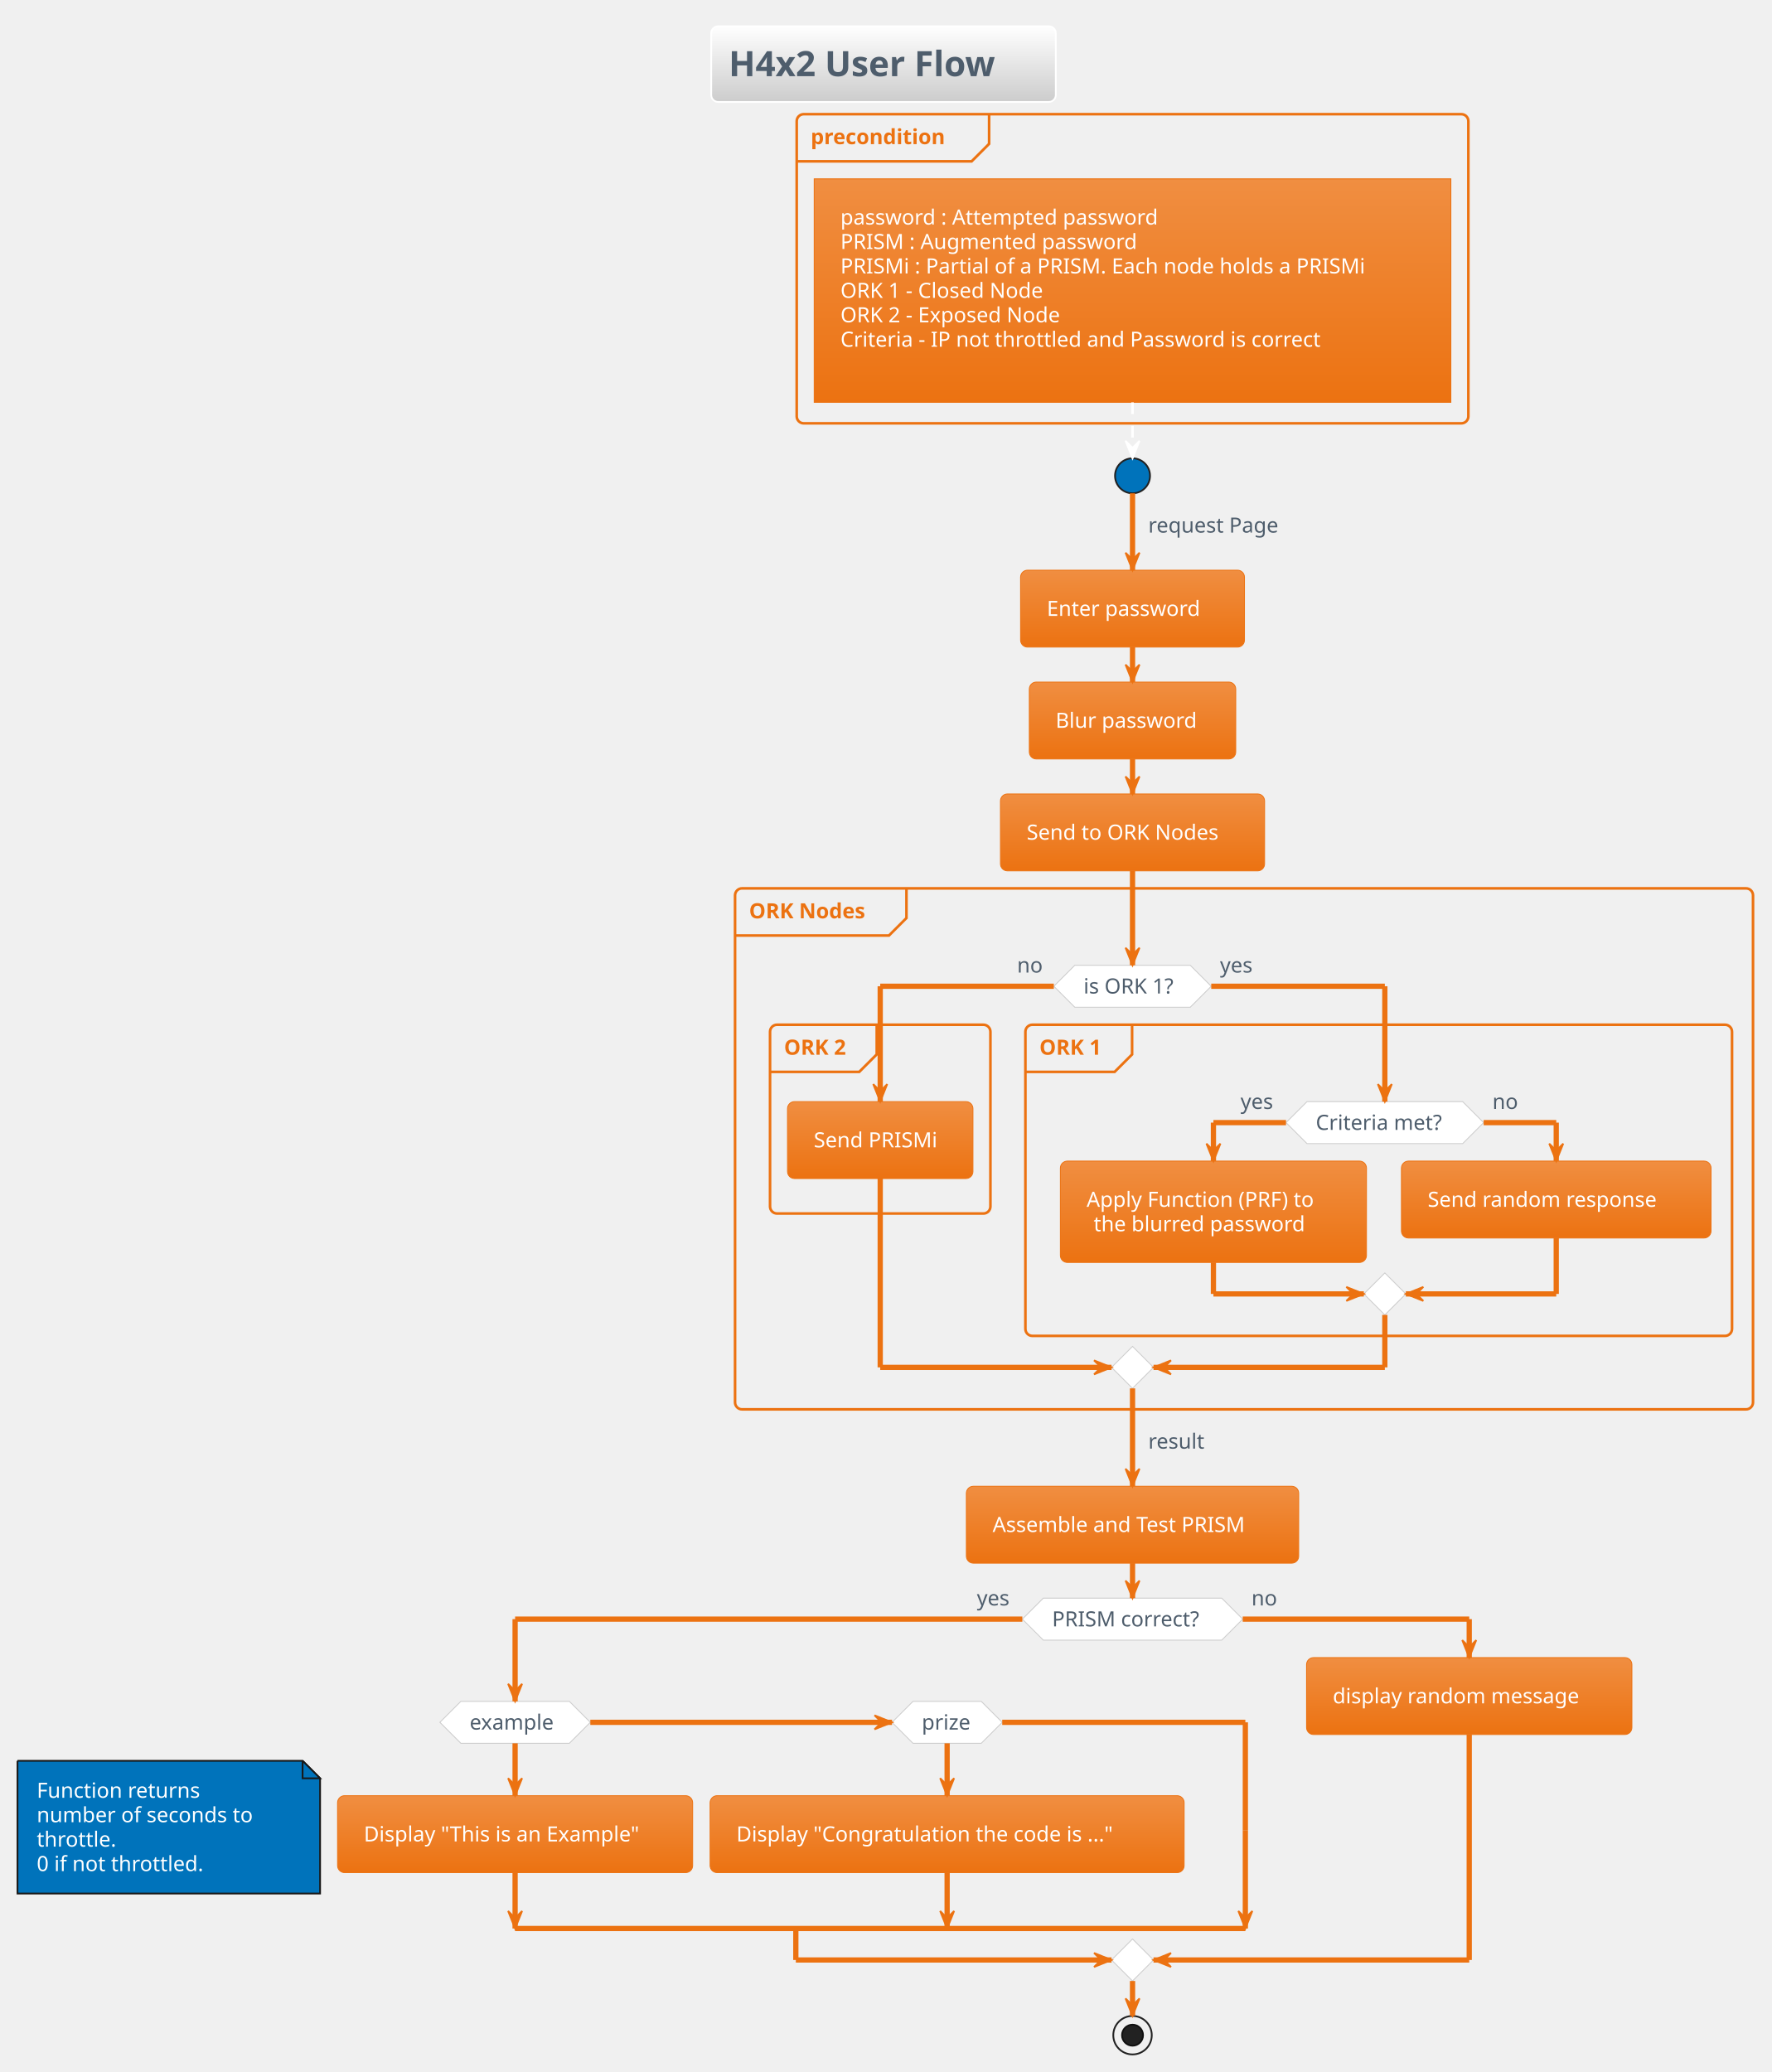
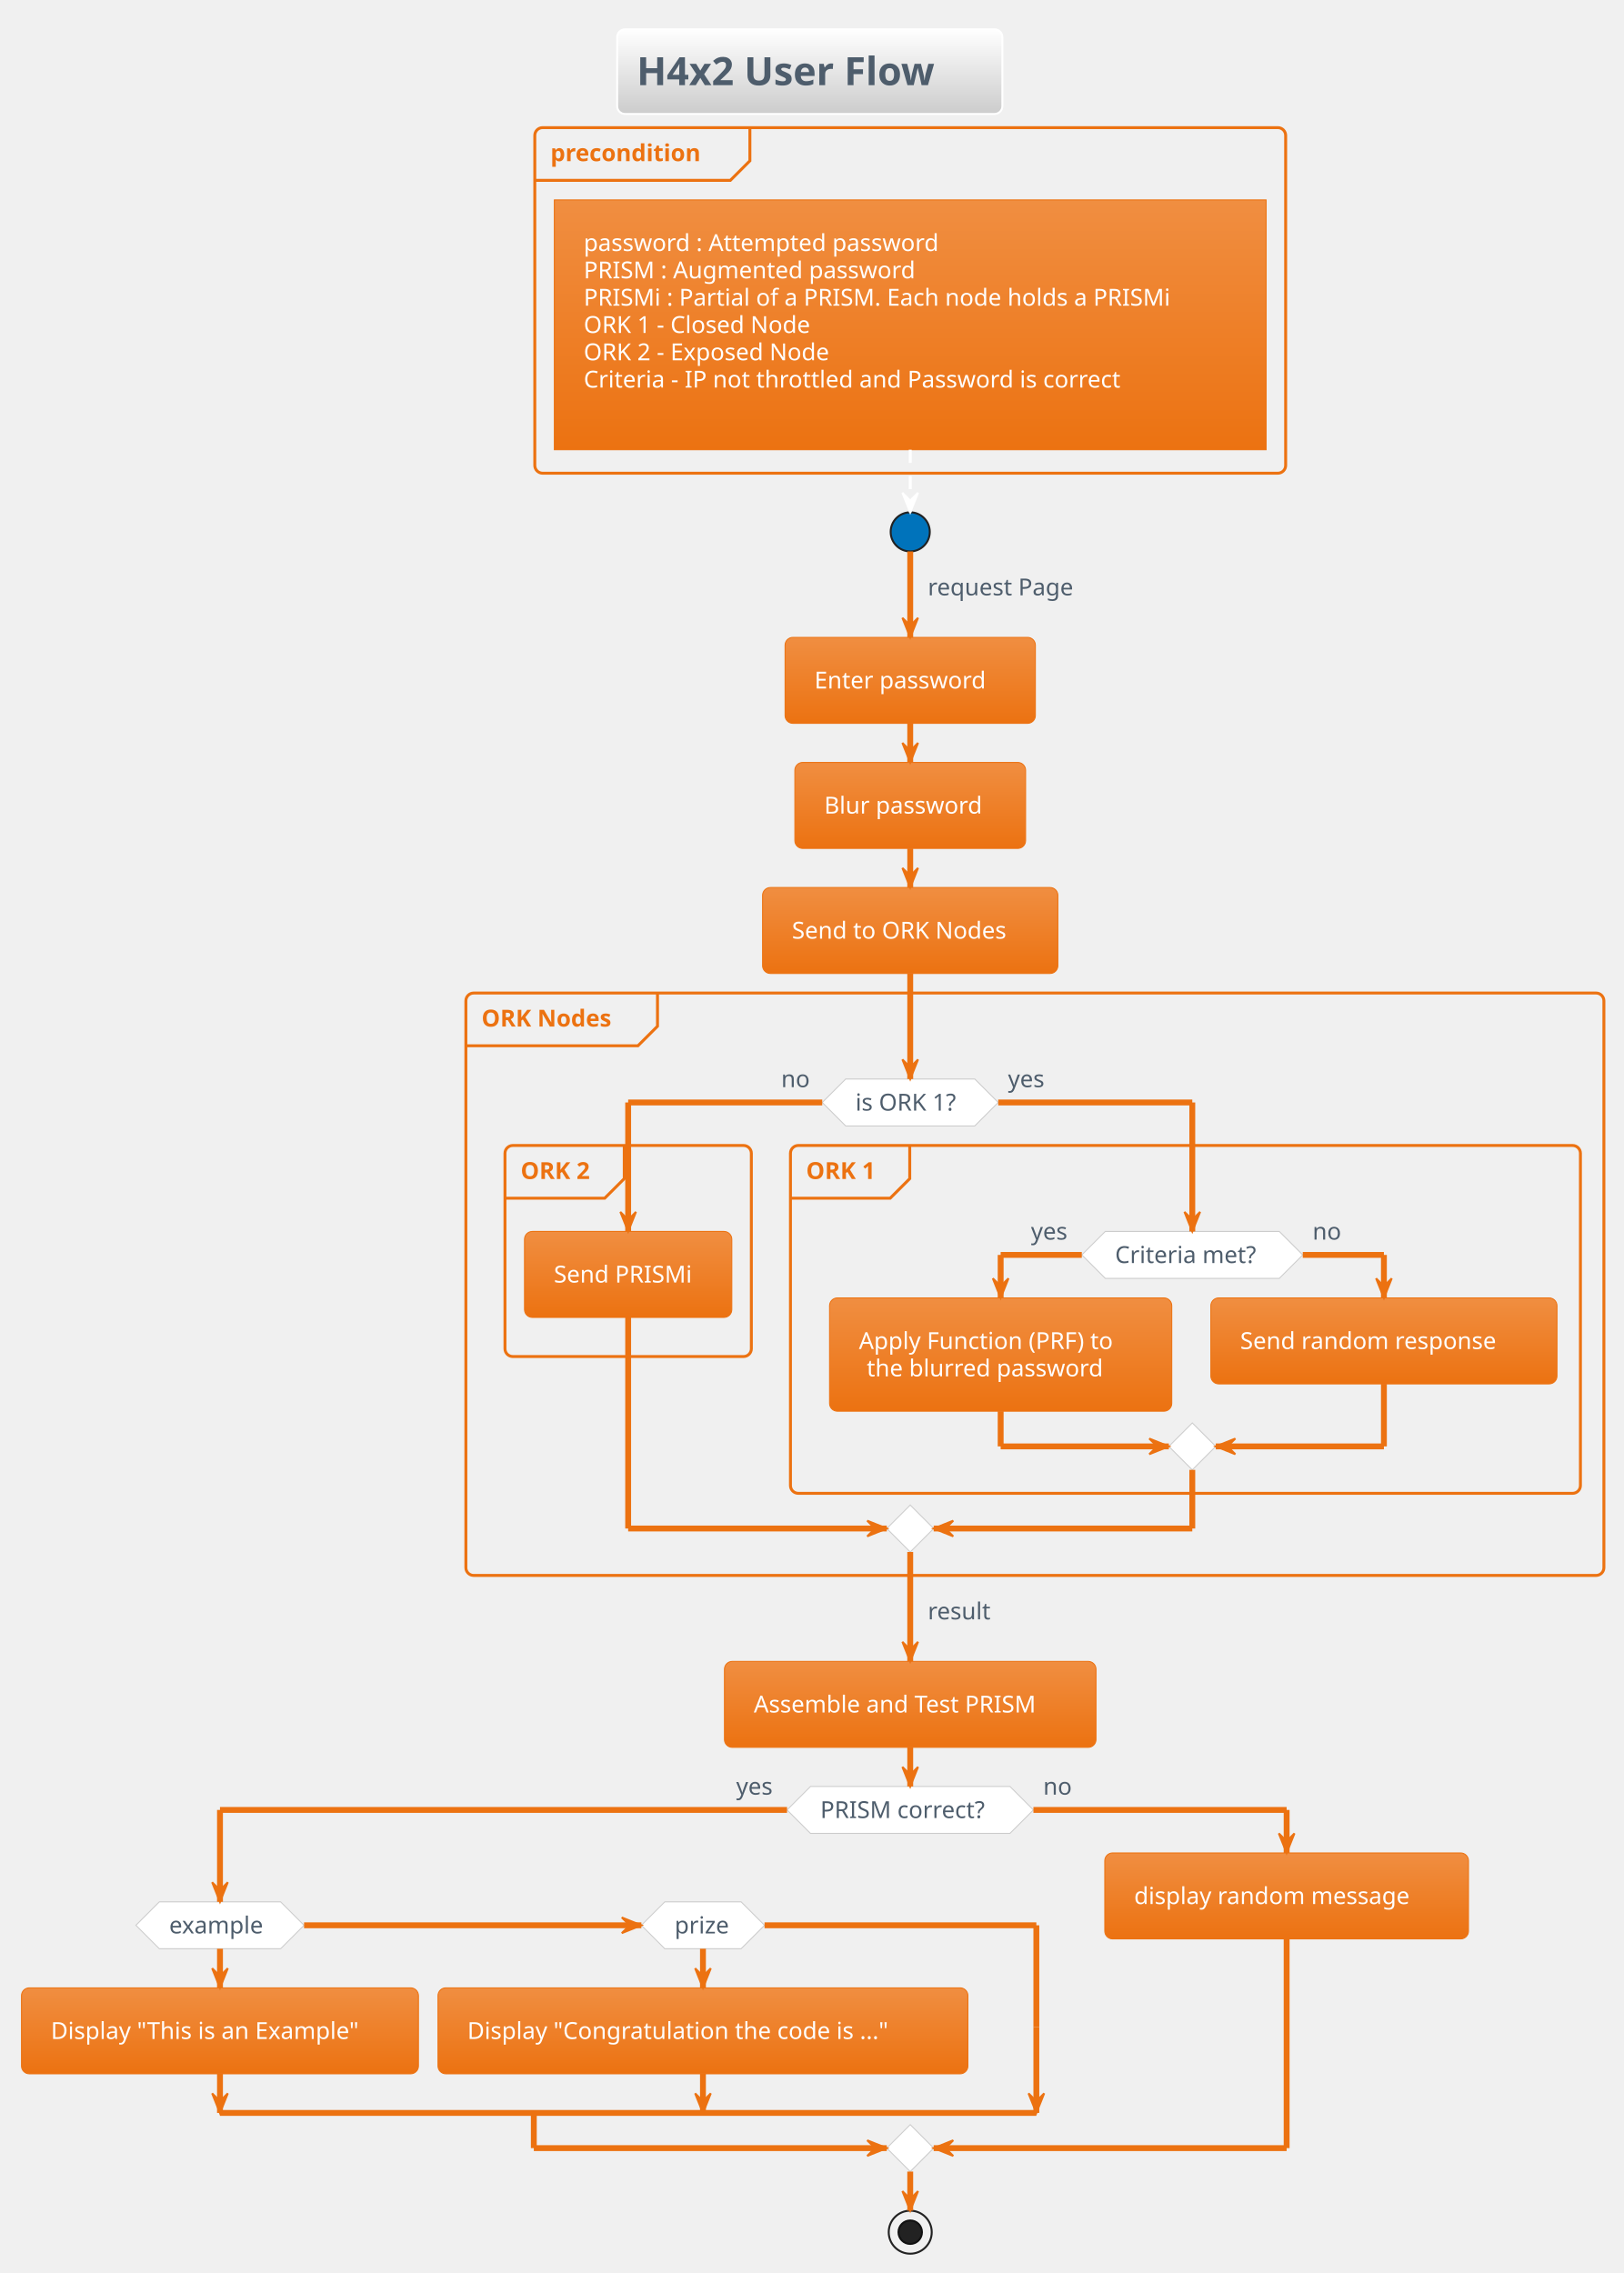
- <svg xmlns="http://www.w3.org/2000/svg" contentStyleType="text/css" height="1234.375px" preserveAspectRatio="none" style="width:1055px;height:1234px;" version="1.1" viewBox="0 0 1055 1234" width="1055.208px" zoomAndPan="magnify">
+ <svg xmlns="http://www.w3.org/2000/svg" contentStyleType="text/css" height="1211.458px" preserveAspectRatio="none" style="width:865px;height:1211px;" version="1.1" viewBox="0 0 865 1211" width="865.625px" zoomAndPan="magnify">
  <defs>
-     <linearGradient id="g154b2qta4uzlx0" x1="50%" x2="50%" y1="0%" y2="100%">
+     <linearGradient id="g1fdx5kq8yv71c0" x1="50%" x2="50%" y1="0%" y2="100%">
      <stop offset="0%" stop-color="#FFFFFF" />
      <stop offset="100%" stop-color="#CCCCCC" />
    </linearGradient>
-     <linearGradient id="g154b2qta4uzlx1" x1="50%" x2="50%" y1="0%" y2="100%">
+     <linearGradient id="g1fdx5kq8yv71c1" x1="50%" x2="50%" y1="0%" y2="100%">
      <stop offset="0%" stop-color="#F08E41" />
      <stop offset="100%" stop-color="#EC7211" />
    </linearGradient>
  </defs>
  <g>
-     <rect fill="url(#g154b2qta4uzlx0)" height="45.085" id="_title" rx="4.167" ry="4.167" style="stroke:#FFFFFF;stroke-width:1.042;" width="205.208" x="423.568" y="15.625" />
-     <text fill="#4E5D6C" font-family="&quot;Verdana&quot;" font-size="20.833" font-weight="bold" lengthAdjust="spacing" textLength="184.375" x="433.984" y="45.38">H4x2 User Flow</text>
-     <rect fill="none" height="184.115" rx="4.167" ry="4.167" style="stroke:#EC7211;stroke-width:1.562;" width="400" x="474.479" y="68.001" />
-     <path d="M589.062,68.001 L589.062,85.677 L578.646,96.094 L474.479,96.094 " fill="none" style="stroke:#EC7211;stroke-width:1.562;" />
-     <text fill="#EC7211" font-family="&quot;Verdana&quot;" font-size="12.5" font-weight="bold" lengthAdjust="spacing" textLength="93.75" x="482.812" y="85.854">precondition</text>
-     <rect fill="url(#g154b2qta4uzlx1)" height="133.106" style="stroke:#EC7211;stroke-width:0.521;" width="379.167" x="484.896" y="106.51" />
-     <text fill="#FFFFFF" font-family="&quot;Verdana&quot;" font-size="12.5" lengthAdjust="spacing" textLength="210.417" x="500.521" y="133.738">password : Attempted password</text>
-     <text fill="#FFFFFF" font-family="&quot;Verdana&quot;" font-size="12.5" lengthAdjust="spacing" textLength="192.708" x="500.521" y="148.289">PRISM : Augmented password</text>
-     <text fill="#FFFFFF" font-family="&quot;Verdana&quot;" font-size="12.5" lengthAdjust="spacing" textLength="347.917" x="500.521" y="162.84">PRISMi : Partial of a PRISM.  Each node holds a PRISMi</text>
-     <text fill="#FFFFFF" font-family="&quot;Verdana&quot;" font-size="12.5" lengthAdjust="spacing" textLength="132.292" x="500.521" y="177.391">ORK 1 - Closed Node</text>
-     <text fill="#FFFFFF" font-family="&quot;Verdana&quot;" font-size="12.5" lengthAdjust="spacing" textLength="143.75" x="500.521" y="191.941">ORK 2 - Exposed Node</text>
-     <text fill="#FFFFFF" font-family="&quot;Verdana&quot;" font-size="12.5" lengthAdjust="spacing" textLength="319.792" x="500.521" y="206.492">Criteria - IP not throttled and Password is correct</text>
-     <text fill="#FFFFFF" font-family="&quot;Verdana&quot;" font-size="12.5" lengthAdjust="spacing" textLength="4.167" x="500.521" y="221.043"> </text>
-     <ellipse cx="674.479" cy="283.366" fill="#0073BB" rx="10.417" ry="10.417" style="stroke:#222222;stroke-width:1.042;" />
-     <rect fill="url(#g154b2qta4uzlx1)" height="45.801" rx="4.167" ry="4.167" style="stroke:#EC7211;stroke-width:0.521;" width="133.333" x="607.812" y="339.583" />
-     <text fill="#FFFFFF" font-family="&quot;Verdana&quot;" font-size="12.5" lengthAdjust="spacing" textLength="102.083" x="623.438" y="366.811">Enter password</text>
-     <rect fill="url(#g154b2qta4uzlx1)" height="45.801" rx="4.167" ry="4.167" style="stroke:#EC7211;stroke-width:0.521;" width="122.917" x="613.021" y="406.217" />
-     <text fill="#FFFFFF" font-family="&quot;Verdana&quot;" font-size="12.5" lengthAdjust="spacing" textLength="91.667" x="628.646" y="433.445">Blur password</text>
-     <rect fill="url(#g154b2qta4uzlx1)" height="45.801" rx="4.167" ry="4.167" style="stroke:#EC7211;stroke-width:0.521;" width="157.292" x="595.833" y="472.852" />
-     <text fill="#FFFFFF" font-family="&quot;Verdana&quot;" font-size="12.5" lengthAdjust="spacing" textLength="126.042" x="611.458" y="500.079">Send to ORK Nodes</text>
-     <rect fill="none" height="310.286" rx="4.167" ry="4.167" style="stroke:#EC7211;stroke-width:1.562;" width="606.25" x="437.76" y="529.069" />
-     <path d="M539.844,529.069 L539.844,546.745 L529.427,557.162 L437.76,557.162 " fill="none" style="stroke:#EC7211;stroke-width:1.562;" />
-     <text fill="#EC7211" font-family="&quot;Verdana&quot;" font-size="12.5" font-weight="bold" lengthAdjust="spacing" textLength="81.25" x="446.094" y="546.922">ORK Nodes</text>
-     <polygon fill="#FFFFFF" points="640.104,574.87,708.854,574.87,721.354,587.37,708.854,599.87,640.104,599.87,627.604,587.37,640.104,574.87" style="stroke:#CCCCCC;stroke-width:0.521;" />
-     <text fill="#4E5D6C" font-family="&quot;Verdana&quot;" font-size="12.5" lengthAdjust="spacing" textLength="58.333" x="645.312" y="591.697">is ORK 1?</text>
-     <text fill="#4E5D6C" font-family="&quot;Verdana&quot;" font-size="12.5" lengthAdjust="spacing" textLength="16.667" x="605.729" y="579.213">no</text>
-     <text fill="#4E5D6C" font-family="&quot;Verdana&quot;" font-size="12.5" lengthAdjust="spacing" textLength="21.875" x="726.562" y="579.213">yes</text>
-     <rect fill="none" height="112.435" rx="4.167" ry="4.167" style="stroke:#EC7211;stroke-width:1.562;" width="131.25" x="458.594" y="610.287" />
-     <path d="M522.135,610.287 L522.135,627.962 L511.719,638.379 L458.594,638.379 " fill="none" style="stroke:#EC7211;stroke-width:1.562;" />
-     <text fill="#EC7211" font-family="&quot;Verdana&quot;" font-size="12.5" font-weight="bold" lengthAdjust="spacing" textLength="42.708" x="466.927" y="628.139">ORK 2</text>
-     <rect fill="url(#g154b2qta4uzlx1)" height="45.801" rx="4.167" ry="4.167" style="stroke:#EC7211;stroke-width:0.521;" width="110.417" x="469.01" y="656.087" />
-     <text fill="#FFFFFF" font-family="&quot;Verdana&quot;" font-size="12.5" lengthAdjust="spacing" textLength="79.167" x="484.635" y="683.315">Send PRISMi</text>
-     <rect fill="none" height="185.319" rx="4.167" ry="4.167" style="stroke:#EC7211;stroke-width:1.562;" width="420.833" x="610.677" y="610.287" />
-     <path d="M674.219,610.287 L674.219,627.962 L663.802,638.379 L610.677,638.379 " fill="none" style="stroke:#EC7211;stroke-width:1.562;" />
-     <text fill="#EC7211" font-family="&quot;Verdana&quot;" font-size="12.5" font-weight="bold" lengthAdjust="spacing" textLength="42.708" x="619.01" y="628.139">ORK 1</text>
-     <polygon fill="#FFFFFF" points="778.385,656.087,871.094,656.087,883.594,668.587,871.094,681.087,778.385,681.087,765.885,668.587,778.385,656.087" style="stroke:#CCCCCC;stroke-width:0.521;" />
-     <text fill="#4E5D6C" font-family="&quot;Verdana&quot;" font-size="12.5" lengthAdjust="spacing" textLength="82.292" x="783.594" y="672.915">Criteria met?</text>
-     <text fill="#4E5D6C" font-family="&quot;Verdana&quot;" font-size="12.5" lengthAdjust="spacing" textLength="21.875" x="738.802" y="660.431">yes</text>
-     <text fill="#4E5D6C" font-family="&quot;Verdana&quot;" font-size="12.5" lengthAdjust="spacing" textLength="16.667" x="888.802" y="660.431">no</text>
-     <rect fill="url(#g154b2qta4uzlx1)" height="60.352" rx="4.167" ry="4.167" style="stroke:#EC7211;stroke-width:0.521;" width="182.292" x="631.51" y="691.504" />
-     <text fill="#FFFFFF" font-family="&quot;Verdana&quot;" font-size="12.5" lengthAdjust="spacing" textLength="151.042" x="647.135" y="718.732">Apply Function (PRF) to</text>
-     <text fill="#FFFFFF" font-family="&quot;Verdana&quot;" font-size="12.5" lengthAdjust="spacing" textLength="139.583" x="651.302" y="733.283">the blurred password</text>
-     <rect fill="url(#g154b2qta4uzlx1)" height="45.801" rx="4.167" ry="4.167" style="stroke:#EC7211;stroke-width:0.521;" width="184.375" x="834.635" y="691.504" />
-     <text fill="#FFFFFF" font-family="&quot;Verdana&quot;" font-size="12.5" lengthAdjust="spacing" textLength="153.125" x="850.26" y="718.732">Send random response</text>
-     <polygon fill="#FFFFFF" points="824.74,758.106,837.24,770.606,824.74,783.106,812.24,770.606,824.74,758.106" style="stroke:#CCCCCC;stroke-width:0.521;" />
-     <polygon fill="#FFFFFF" points="674.479,801.856,686.979,814.356,674.479,826.856,661.979,814.356,674.479,801.856" style="stroke:#CCCCCC;stroke-width:0.521;" />
-     <rect fill="url(#g154b2qta4uzlx1)" height="45.801" rx="4.167" ry="4.167" style="stroke:#EC7211;stroke-width:0.521;" width="197.917" x="575.521" y="885.156" />
-     <text fill="#FFFFFF" font-family="&quot;Verdana&quot;" font-size="12.5" lengthAdjust="spacing" textLength="166.667" x="591.146" y="912.384">Assemble and Test PRISM</text>
-     <path d="M10.417,1048.665 L10.417,1127.702 L190.625,1127.702 L190.625,1059.082 L180.208,1048.665 L10.417,1048.665 " fill="#0073BB" style="stroke:#181818;stroke-width:1.042;" />
-     <path d="M180.208,1048.665 L180.208,1059.082 L190.625,1059.082 L180.208,1048.665 " fill="#0073BB" style="stroke:#181818;stroke-width:1.042;" />
-     <text fill="#FFFFFF" font-family="&quot;Verdana&quot;" font-size="12.5" lengthAdjust="spacing" textLength="108.333" x="21.875" y="1070.685">Function returns</text>
-     <text fill="#FFFFFF" font-family="&quot;Verdana&quot;" font-size="12.5" lengthAdjust="spacing" textLength="143.75" x="21.875" y="1085.236">number of seconds to</text>
-     <text fill="#FFFFFF" font-family="&quot;Verdana&quot;" font-size="12.5" lengthAdjust="spacing" textLength="53.125" x="21.875" y="1099.786">throttle.</text>
-     <text fill="#FFFFFF" font-family="&quot;Verdana&quot;" font-size="12.5" lengthAdjust="spacing" textLength="111.458" x="21.875" y="1114.337">0 if not throttled.</text>
-     <polygon fill="#FFFFFF" points="621.354,951.79,727.604,951.79,740.104,964.29,727.604,976.79,621.354,976.79,608.854,964.29,621.354,951.79" style="stroke:#CCCCCC;stroke-width:0.521;" />
-     <text fill="#4E5D6C" font-family="&quot;Verdana&quot;" font-size="12.5" lengthAdjust="spacing" textLength="95.833" x="626.562" y="968.618">PRISM correct?</text>
-     <text fill="#4E5D6C" font-family="&quot;Verdana&quot;" font-size="12.5" lengthAdjust="spacing" textLength="21.875" x="581.771" y="956.134">yes</text>
-     <text fill="#4E5D6C" font-family="&quot;Verdana&quot;" font-size="12.5" lengthAdjust="spacing" textLength="16.667" x="745.312" y="956.134">no</text>
-     <polygon fill="#FFFFFF" points="274.479,1013.249,339.062,1013.249,351.562,1025.749,339.062,1038.249,274.479,1038.249,261.979,1025.749,274.479,1013.249" style="stroke:#CCCCCC;stroke-width:0.521;" />
-     <text fill="#4E5D6C" font-family="&quot;Verdana&quot;" font-size="12.5" lengthAdjust="spacing" textLength="54.167" x="279.688" y="1030.076">example</text>
-     <rect fill="url(#g154b2qta4uzlx1)" height="45.801" rx="4.167" ry="4.167" style="stroke:#EC7211;stroke-width:0.521;" width="211.458" x="201.042" y="1069.45" />
-     <text fill="#FFFFFF" font-family="&quot;Verdana&quot;" font-size="12.5" lengthAdjust="spacing" textLength="180.208" x="216.667" y="1096.678">Display "This is an Example"</text>
-     <polygon fill="#FFFFFF" points="543.75,1013.249,584.375,1013.249,596.875,1025.749,584.375,1038.249,543.75,1038.249,531.25,1025.749,543.75,1013.249" style="stroke:#CCCCCC;stroke-width:0.521;" />
-     <text fill="#4E5D6C" font-family="&quot;Verdana&quot;" font-size="12.5" lengthAdjust="spacing" textLength="30.208" x="548.958" y="1030.076">prize</text>
-     <rect fill="url(#g154b2qta4uzlx1)" height="45.801" rx="4.167" ry="4.167" style="stroke:#EC7211;stroke-width:0.521;" width="282.292" x="422.917" y="1069.45" />
-     <text fill="#FFFFFF" font-family="&quot;Verdana&quot;" font-size="12.5" lengthAdjust="spacing" textLength="251.042" x="438.542" y="1096.678">Display "Congratulation the code is ..."</text>
-     <rect fill="url(#g154b2qta4uzlx1)" height="45.801" rx="4.167" ry="4.167" style="stroke:#EC7211;stroke-width:0.521;" width="193.75" x="778.125" y="987.207" />
-     <text fill="#FFFFFF" font-family="&quot;Verdana&quot;" font-size="12.5" lengthAdjust="spacing" textLength="162.5" x="793.75" y="1014.435">display random message</text>
-     <polygon fill="#FFFFFF" points="674.479,1154.785,686.979,1167.285,674.479,1179.785,661.979,1167.285,674.479,1154.785" style="stroke:#CCCCCC;stroke-width:0.521;" />
-     <ellipse cx="674.479" cy="1212.077" fill="none" rx="11.458" ry="11.458" style="stroke:#222222;stroke-width:1.042;" />
-     <ellipse cx="674.479" cy="1212.077" fill="#222222" rx="6.25" ry="6.25" style="stroke:#111111;stroke-width:1.042;" />
-     <line style="stroke:#FFFFFF;stroke-width:1.562;stroke-dasharray:7.0,7.0;" x1="674.479" x2="674.479" y1="239.616" y2="272.949" />
-     <polygon fill="#FFFFFF" points="670.312,262.533,674.479,272.949,678.646,262.533,674.479,266.699" style="stroke:#FFFFFF;stroke-width:1.042;" />
-     <line style="stroke:#EC7211;stroke-width:3.125;" x1="674.479" x2="674.479" y1="293.783" y2="339.583" />
-     <polygon fill="#EC7211" points="670.312,329.167,674.479,339.583,678.646,329.167,674.479,333.333" style="stroke:#EC7211;stroke-width:1.042;" />
-     <text fill="#4E5D6C" font-family="&quot;Verdana&quot;" font-size="12.5" lengthAdjust="spacing" textLength="88.542" x="683.854" y="317.188">request Page</text>
-     <line style="stroke:#EC7211;stroke-width:3.125;" x1="674.479" x2="674.479" y1="385.384" y2="406.217" />
-     <polygon fill="#EC7211" points="670.312,395.801,674.479,406.217,678.646,395.801,674.479,399.967" style="stroke:#EC7211;stroke-width:1.042;" />
-     <line style="stroke:#EC7211;stroke-width:3.125;" x1="674.479" x2="674.479" y1="452.018" y2="472.852" />
-     <polygon fill="#EC7211" points="670.312,462.435,674.479,472.852,678.646,462.435,674.479,466.602" style="stroke:#EC7211;stroke-width:1.042;" />
-     <line style="stroke:#EC7211;stroke-width:3.125;" x1="765.885" x2="722.656" y1="668.587" y2="668.587" />
-     <line style="stroke:#EC7211;stroke-width:3.125;" x1="722.656" x2="722.656" y1="668.587" y2="691.504" />
-     <polygon fill="#EC7211" points="718.49,681.087,722.656,691.504,726.823,681.087,722.656,685.254" style="stroke:#EC7211;stroke-width:1.042;" />
-     <line style="stroke:#EC7211;stroke-width:3.125;" x1="883.594" x2="926.823" y1="668.587" y2="668.587" />
-     <line style="stroke:#EC7211;stroke-width:3.125;" x1="926.823" x2="926.823" y1="668.587" y2="691.504" />
-     <polygon fill="#EC7211" points="922.656,681.087,926.823,691.504,930.99,681.087,926.823,685.254" style="stroke:#EC7211;stroke-width:1.042;" />
-     <line style="stroke:#EC7211;stroke-width:3.125;" x1="722.656" x2="722.656" y1="751.856" y2="770.606" />
-     <line style="stroke:#EC7211;stroke-width:3.125;" x1="722.656" x2="812.24" y1="770.606" y2="770.606" />
-     <polygon fill="#EC7211" points="801.823,766.439,812.24,770.606,801.823,774.772,805.99,770.606" style="stroke:#EC7211;stroke-width:1.042;" />
-     <line style="stroke:#EC7211;stroke-width:3.125;" x1="926.823" x2="926.823" y1="737.305" y2="770.606" />
-     <line style="stroke:#EC7211;stroke-width:3.125;" x1="926.823" x2="837.24" y1="770.606" y2="770.606" />
-     <polygon fill="#EC7211" points="847.656,766.439,837.24,770.606,847.656,774.772,843.49,770.606" style="stroke:#EC7211;stroke-width:1.042;" />
-     <line style="stroke:#EC7211;stroke-width:3.125;" x1="627.604" x2="524.219" y1="587.37" y2="587.37" />
-     <line style="stroke:#EC7211;stroke-width:3.125;" x1="524.219" x2="524.219" y1="587.37" y2="656.087" />
-     <polygon fill="#EC7211" points="520.052,645.671,524.219,656.087,528.385,645.671,524.219,649.837" style="stroke:#EC7211;stroke-width:1.042;" />
-     <line style="stroke:#EC7211;stroke-width:3.125;" x1="721.354" x2="824.74" y1="587.37" y2="587.37" />
-     <line style="stroke:#EC7211;stroke-width:3.125;" x1="824.74" x2="824.74" y1="587.37" y2="656.087" />
-     <polygon fill="#EC7211" points="820.573,645.671,824.74,656.087,828.906,645.671,824.74,649.837" style="stroke:#EC7211;stroke-width:1.042;" />
-     <line style="stroke:#EC7211;stroke-width:3.125;" x1="524.219" x2="524.219" y1="701.888" y2="814.356" />
-     <line style="stroke:#EC7211;stroke-width:3.125;" x1="524.219" x2="661.979" y1="814.356" y2="814.356" />
-     <polygon fill="#EC7211" points="651.562,810.189,661.979,814.356,651.562,818.522,655.729,814.356" style="stroke:#EC7211;stroke-width:1.042;" />
-     <line style="stroke:#EC7211;stroke-width:3.125;" x1="824.74" x2="824.74" y1="783.106" y2="814.356" />
-     <line style="stroke:#EC7211;stroke-width:3.125;" x1="824.74" x2="686.979" y1="814.356" y2="814.356" />
-     <polygon fill="#EC7211" points="697.396,810.189,686.979,814.356,697.396,818.522,693.229,814.356" style="stroke:#EC7211;stroke-width:1.042;" />
-     <line style="stroke:#EC7211;stroke-width:3.125;" x1="674.479" x2="674.479" y1="518.652" y2="574.87" />
-     <polygon fill="#EC7211" points="670.312,564.453,674.479,574.87,678.646,564.453,674.479,568.62" style="stroke:#EC7211;stroke-width:1.042;" />
-     <line style="stroke:#EC7211;stroke-width:3.125;" x1="674.479" x2="674.479" y1="826.856" y2="885.156" />
-     <polygon fill="#EC7211" points="670.312,874.74,674.479,885.156,678.646,874.74,674.479,878.906" style="stroke:#EC7211;stroke-width:1.042;" />
-     <text fill="#4E5D6C" font-family="&quot;Verdana&quot;" font-size="12.5" lengthAdjust="spacing" textLength="37.5" x="683.854" y="862.76">result</text>
-     <line style="stroke:#EC7211;stroke-width:3.125;" x1="306.771" x2="306.771" y1="1038.249" y2="1069.45" />
-     <polygon fill="#EC7211" points="302.604,1059.033,306.771,1069.45,310.938,1059.033,306.771,1063.2" style="stroke:#EC7211;stroke-width:1.042;" />
-     <line style="stroke:#EC7211;stroke-width:3.125;" x1="306.771" x2="306.771" y1="1115.251" y2="1148.535" />
-     <polygon fill="#EC7211" points="302.604,1138.119,306.771,1148.535,310.938,1138.119,306.771,1142.285" style="stroke:#EC7211;stroke-width:1.042;" />
-     <line style="stroke:#EC7211;stroke-width:3.125;" x1="564.062" x2="564.062" y1="1038.249" y2="1069.45" />
-     <polygon fill="#EC7211" points="559.896,1059.033,564.062,1069.45,568.229,1059.033,564.062,1063.2" style="stroke:#EC7211;stroke-width:1.042;" />
-     <line style="stroke:#EC7211;stroke-width:3.125;" x1="564.062" x2="564.062" y1="1115.251" y2="1148.535" />
-     <polygon fill="#EC7211" points="559.896,1138.119,564.062,1148.535,568.229,1138.119,564.062,1142.285" style="stroke:#EC7211;stroke-width:1.042;" />
-     <line style="stroke:#EC7211;stroke-width:3.125;" x1="351.562" x2="531.25" y1="1025.749" y2="1025.749" />
-     <polygon fill="#EC7211" points="520.833,1021.582,531.25,1025.749,520.833,1029.915,525,1025.749" style="stroke:#EC7211;stroke-width:1.042;" />
-     <line style="stroke:#EC7211;stroke-width:3.125;" x1="608.854" x2="306.771" y1="964.29" y2="964.29" />
-     <line style="stroke:#EC7211;stroke-width:3.125;" x1="306.771" x2="306.771" y1="964.29" y2="1013.249" />
-     <polygon fill="#EC7211" points="302.604,1002.832,306.771,1013.249,310.938,1002.832,306.771,1006.999" style="stroke:#EC7211;stroke-width:1.042;" />
-     <line style="stroke:#EC7211;stroke-width:3.125;" x1="596.875" x2="741.667" y1="1025.749" y2="1025.749" />
-     <line style="stroke:#EC7211;stroke-width:3.125;" x1="741.667" x2="741.667" y1="1025.749" y2="1090.267" />
-     <line style="stroke:#EC7211;stroke-width:3.125;" x1="741.667" x2="741.667" y1="1090.267" y2="1148.535" />
-     <polygon fill="#EC7211" points="737.5,1138.119,741.667,1148.535,745.833,1138.119,741.667,1142.285" style="stroke:#EC7211;stroke-width:1.042;" />
-     <line style="stroke:#EC7211;stroke-width:3.125;" x1="306.771" x2="741.667" y1="1148.535" y2="1148.535" />
-     <line style="stroke:#EC7211;stroke-width:3.125;" x1="740.104" x2="875" y1="964.29" y2="964.29" />
-     <line style="stroke:#EC7211;stroke-width:3.125;" x1="875" x2="875" y1="964.29" y2="987.207" />
-     <polygon fill="#EC7211" points="870.833,976.79,875,987.207,879.167,976.79,875,980.957" style="stroke:#EC7211;stroke-width:1.042;" />
-     <line style="stroke:#EC7211;stroke-width:3.125;" x1="473.958" x2="473.958" y1="1148.535" y2="1167.285" />
-     <line style="stroke:#EC7211;stroke-width:3.125;" x1="473.958" x2="661.979" y1="1167.285" y2="1167.285" />
-     <polygon fill="#EC7211" points="651.562,1163.119,661.979,1167.285,651.562,1171.452,655.729,1167.285" style="stroke:#EC7211;stroke-width:1.042;" />
-     <line style="stroke:#EC7211;stroke-width:3.125;" x1="875" x2="875" y1="1033.008" y2="1167.285" />
-     <line style="stroke:#EC7211;stroke-width:3.125;" x1="875" x2="686.979" y1="1167.285" y2="1167.285" />
-     <polygon fill="#EC7211" points="697.396,1163.119,686.979,1167.285,697.396,1171.452,693.229,1167.285" style="stroke:#EC7211;stroke-width:1.042;" />
-     <line style="stroke:#EC7211;stroke-width:3.125;" x1="674.479" x2="674.479" y1="930.957" y2="951.79" />
-     <polygon fill="#EC7211" points="670.312,941.374,674.479,951.79,678.646,941.374,674.479,945.54" style="stroke:#EC7211;stroke-width:1.042;" />
-     <line style="stroke:#EC7211;stroke-width:3.125;" x1="674.479" x2="674.479" y1="1179.785" y2="1200.619" />
-     <polygon fill="#EC7211" points="670.312,1190.202,674.479,1200.619,678.646,1190.202,674.479,1194.369" style="stroke:#EC7211;stroke-width:1.042;" />
+     <rect fill="url(#g1fdx5kq8yv71c0)" height="45.085" id="_title" rx="4.167" ry="4.167" style="stroke:#FFFFFF;stroke-width:1.042;" width="205.208" x="328.776" y="15.625" />
+     <text fill="#4E5D6C" font-family="&quot;Verdana&quot;" font-size="20.833" font-weight="bold" lengthAdjust="spacing" textLength="184.375" x="339.193" y="45.38">H4x2 User Flow</text>
+     <rect fill="none" height="184.115" rx="4.167" ry="4.167" style="stroke:#EC7211;stroke-width:1.562;" width="400" x="284.896" y="68.001" />
+     <path d="M399.479,68.001 L399.479,85.677 L389.062,96.094 L284.896,96.094 " fill="none" style="stroke:#EC7211;stroke-width:1.562;" />
+     <text fill="#EC7211" font-family="&quot;Verdana&quot;" font-size="12.5" font-weight="bold" lengthAdjust="spacing" textLength="93.75" x="293.229" y="85.854">precondition</text>
+     <rect fill="url(#g1fdx5kq8yv71c1)" height="133.106" style="stroke:#EC7211;stroke-width:0.521;" width="379.167" x="295.312" y="106.51" />
+     <text fill="#FFFFFF" font-family="&quot;Verdana&quot;" font-size="12.5" lengthAdjust="spacing" textLength="210.417" x="310.938" y="133.738">password : Attempted password</text>
+     <text fill="#FFFFFF" font-family="&quot;Verdana&quot;" font-size="12.5" lengthAdjust="spacing" textLength="192.708" x="310.938" y="148.289">PRISM : Augmented password</text>
+     <text fill="#FFFFFF" font-family="&quot;Verdana&quot;" font-size="12.5" lengthAdjust="spacing" textLength="347.917" x="310.938" y="162.84">PRISMi : Partial of a PRISM.  Each node holds a PRISMi</text>
+     <text fill="#FFFFFF" font-family="&quot;Verdana&quot;" font-size="12.5" lengthAdjust="spacing" textLength="132.292" x="310.938" y="177.391">ORK 1 - Closed Node</text>
+     <text fill="#FFFFFF" font-family="&quot;Verdana&quot;" font-size="12.5" lengthAdjust="spacing" textLength="143.75" x="310.938" y="191.941">ORK 2 - Exposed Node</text>
+     <text fill="#FFFFFF" font-family="&quot;Verdana&quot;" font-size="12.5" lengthAdjust="spacing" textLength="319.792" x="310.938" y="206.492">Criteria - IP not throttled and Password is correct</text>
+     <text fill="#FFFFFF" font-family="&quot;Verdana&quot;" font-size="12.5" lengthAdjust="spacing" textLength="4.167" x="310.938" y="221.043"> </text>
+     <ellipse cx="484.896" cy="283.366" fill="#0073BB" rx="10.417" ry="10.417" style="stroke:#222222;stroke-width:1.042;" />
+     <rect fill="url(#g1fdx5kq8yv71c1)" height="45.801" rx="4.167" ry="4.167" style="stroke:#EC7211;stroke-width:0.521;" width="133.333" x="418.229" y="339.583" />
+     <text fill="#FFFFFF" font-family="&quot;Verdana&quot;" font-size="12.5" lengthAdjust="spacing" textLength="102.083" x="433.854" y="366.811">Enter password</text>
+     <rect fill="url(#g1fdx5kq8yv71c1)" height="45.801" rx="4.167" ry="4.167" style="stroke:#EC7211;stroke-width:0.521;" width="122.917" x="423.438" y="406.217" />
+     <text fill="#FFFFFF" font-family="&quot;Verdana&quot;" font-size="12.5" lengthAdjust="spacing" textLength="91.667" x="439.062" y="433.445">Blur password</text>
+     <rect fill="url(#g1fdx5kq8yv71c1)" height="45.801" rx="4.167" ry="4.167" style="stroke:#EC7211;stroke-width:0.521;" width="157.292" x="406.25" y="472.852" />
+     <text fill="#FFFFFF" font-family="&quot;Verdana&quot;" font-size="12.5" lengthAdjust="spacing" textLength="126.042" x="421.875" y="500.079">Send to ORK Nodes</text>
+     <rect fill="none" height="310.286" rx="4.167" ry="4.167" style="stroke:#EC7211;stroke-width:1.562;" width="606.25" x="248.177" y="529.069" />
+     <path d="M350.26,529.069 L350.26,546.745 L339.844,557.162 L248.177,557.162 " fill="none" style="stroke:#EC7211;stroke-width:1.562;" />
+     <text fill="#EC7211" font-family="&quot;Verdana&quot;" font-size="12.5" font-weight="bold" lengthAdjust="spacing" textLength="81.25" x="256.51" y="546.922">ORK Nodes</text>
+     <polygon fill="#FFFFFF" points="450.521,574.87,519.271,574.87,531.771,587.37,519.271,599.87,450.521,599.87,438.021,587.37,450.521,574.87" style="stroke:#CCCCCC;stroke-width:0.521;" />
+     <text fill="#4E5D6C" font-family="&quot;Verdana&quot;" font-size="12.5" lengthAdjust="spacing" textLength="58.333" x="455.729" y="591.697">is ORK 1?</text>
+     <text fill="#4E5D6C" font-family="&quot;Verdana&quot;" font-size="12.5" lengthAdjust="spacing" textLength="16.667" x="416.146" y="579.213">no</text>
+     <text fill="#4E5D6C" font-family="&quot;Verdana&quot;" font-size="12.5" lengthAdjust="spacing" textLength="21.875" x="536.979" y="579.213">yes</text>
+     <rect fill="none" height="112.435" rx="4.167" ry="4.167" style="stroke:#EC7211;stroke-width:1.562;" width="131.25" x="269.01" y="610.287" />
+     <path d="M332.552,610.287 L332.552,627.962 L322.135,638.379 L269.01,638.379 " fill="none" style="stroke:#EC7211;stroke-width:1.562;" />
+     <text fill="#EC7211" font-family="&quot;Verdana&quot;" font-size="12.5" font-weight="bold" lengthAdjust="spacing" textLength="42.708" x="277.344" y="628.139">ORK 2</text>
+     <rect fill="url(#g1fdx5kq8yv71c1)" height="45.801" rx="4.167" ry="4.167" style="stroke:#EC7211;stroke-width:0.521;" width="110.417" x="279.427" y="656.087" />
+     <text fill="#FFFFFF" font-family="&quot;Verdana&quot;" font-size="12.5" lengthAdjust="spacing" textLength="79.167" x="295.052" y="683.315">Send PRISMi</text>
+     <rect fill="none" height="185.319" rx="4.167" ry="4.167" style="stroke:#EC7211;stroke-width:1.562;" width="420.833" x="421.094" y="610.287" />
+     <path d="M484.635,610.287 L484.635,627.962 L474.219,638.379 L421.094,638.379 " fill="none" style="stroke:#EC7211;stroke-width:1.562;" />
+     <text fill="#EC7211" font-family="&quot;Verdana&quot;" font-size="12.5" font-weight="bold" lengthAdjust="spacing" textLength="42.708" x="429.427" y="628.139">ORK 1</text>
+     <polygon fill="#FFFFFF" points="588.802,656.087,681.51,656.087,694.01,668.587,681.51,681.087,588.802,681.087,576.302,668.587,588.802,656.087" style="stroke:#CCCCCC;stroke-width:0.521;" />
+     <text fill="#4E5D6C" font-family="&quot;Verdana&quot;" font-size="12.5" lengthAdjust="spacing" textLength="82.292" x="594.01" y="672.915">Criteria met?</text>
+     <text fill="#4E5D6C" font-family="&quot;Verdana&quot;" font-size="12.5" lengthAdjust="spacing" textLength="21.875" x="549.219" y="660.431">yes</text>
+     <text fill="#4E5D6C" font-family="&quot;Verdana&quot;" font-size="12.5" lengthAdjust="spacing" textLength="16.667" x="699.219" y="660.431">no</text>
+     <rect fill="url(#g1fdx5kq8yv71c1)" height="60.352" rx="4.167" ry="4.167" style="stroke:#EC7211;stroke-width:0.521;" width="182.292" x="441.927" y="691.504" />
+     <text fill="#FFFFFF" font-family="&quot;Verdana&quot;" font-size="12.5" lengthAdjust="spacing" textLength="151.042" x="457.552" y="718.732">Apply Function (PRF) to</text>
+     <text fill="#FFFFFF" font-family="&quot;Verdana&quot;" font-size="12.5" lengthAdjust="spacing" textLength="139.583" x="461.719" y="733.283">the blurred password</text>
+     <rect fill="url(#g1fdx5kq8yv71c1)" height="45.801" rx="4.167" ry="4.167" style="stroke:#EC7211;stroke-width:0.521;" width="184.375" x="645.052" y="691.504" />
+     <text fill="#FFFFFF" font-family="&quot;Verdana&quot;" font-size="12.5" lengthAdjust="spacing" textLength="153.125" x="660.677" y="718.732">Send random response</text>
+     <polygon fill="#FFFFFF" points="635.156,758.106,647.656,770.606,635.156,783.106,622.656,770.606,635.156,758.106" style="stroke:#CCCCCC;stroke-width:0.521;" />
+     <polygon fill="#FFFFFF" points="484.896,801.856,497.396,814.356,484.896,826.856,472.396,814.356,484.896,801.856" style="stroke:#CCCCCC;stroke-width:0.521;" />
+     <rect fill="url(#g1fdx5kq8yv71c1)" height="45.801" rx="4.167" ry="4.167" style="stroke:#EC7211;stroke-width:0.521;" width="197.917" x="385.938" y="885.156" />
+     <text fill="#FFFFFF" font-family="&quot;Verdana&quot;" font-size="12.5" lengthAdjust="spacing" textLength="166.667" x="401.562" y="912.384">Assemble and Test PRISM</text>
+     <polygon fill="#FFFFFF" points="431.771,951.79,538.021,951.79,550.521,964.29,538.021,976.79,431.771,976.79,419.271,964.29,431.771,951.79" style="stroke:#CCCCCC;stroke-width:0.521;" />
+     <text fill="#4E5D6C" font-family="&quot;Verdana&quot;" font-size="12.5" lengthAdjust="spacing" textLength="95.833" x="436.979" y="968.618">PRISM correct?</text>
+     <text fill="#4E5D6C" font-family="&quot;Verdana&quot;" font-size="12.5" lengthAdjust="spacing" textLength="21.875" x="392.188" y="956.134">yes</text>
+     <text fill="#4E5D6C" font-family="&quot;Verdana&quot;" font-size="12.5" lengthAdjust="spacing" textLength="16.667" x="555.729" y="956.134">no</text>
+     <polygon fill="#FFFFFF" points="84.896,1013.249,149.479,1013.249,161.979,1025.749,149.479,1038.249,84.896,1038.249,72.396,1025.749,84.896,1013.249" style="stroke:#CCCCCC;stroke-width:0.521;" />
+     <text fill="#4E5D6C" font-family="&quot;Verdana&quot;" font-size="12.5" lengthAdjust="spacing" textLength="54.167" x="90.104" y="1030.076">example</text>
+     <rect fill="url(#g1fdx5kq8yv71c1)" height="45.801" rx="4.167" ry="4.167" style="stroke:#EC7211;stroke-width:0.521;" width="211.458" x="11.458" y="1059.082" />
+     <text fill="#FFFFFF" font-family="&quot;Verdana&quot;" font-size="12.5" lengthAdjust="spacing" textLength="180.208" x="27.083" y="1086.31">Display "This is an Example"</text>
+     <polygon fill="#FFFFFF" points="354.167,1013.249,394.792,1013.249,407.292,1025.749,394.792,1038.249,354.167,1038.249,341.667,1025.749,354.167,1013.249" style="stroke:#CCCCCC;stroke-width:0.521;" />
+     <text fill="#4E5D6C" font-family="&quot;Verdana&quot;" font-size="12.5" lengthAdjust="spacing" textLength="30.208" x="359.375" y="1030.076">prize</text>
+     <rect fill="url(#g1fdx5kq8yv71c1)" height="45.801" rx="4.167" ry="4.167" style="stroke:#EC7211;stroke-width:0.521;" width="282.292" x="233.333" y="1059.082" />
+     <text fill="#FFFFFF" font-family="&quot;Verdana&quot;" font-size="12.5" lengthAdjust="spacing" textLength="251.042" x="248.958" y="1086.31">Display "Congratulation the code is ..."</text>
+     <rect fill="url(#g1fdx5kq8yv71c1)" height="45.801" rx="4.167" ry="4.167" style="stroke:#EC7211;stroke-width:0.521;" width="193.75" x="588.542" y="987.207" />
+     <text fill="#FFFFFF" font-family="&quot;Verdana&quot;" font-size="12.5" lengthAdjust="spacing" textLength="162.5" x="604.167" y="1014.435">display random message</text>
+     <polygon fill="#FFFFFF" points="484.896,1131.966,497.396,1144.466,484.896,1156.966,472.396,1144.466,484.896,1131.966" style="stroke:#CCCCCC;stroke-width:0.521;" />
+     <ellipse cx="484.896" cy="1189.258" fill="none" rx="11.458" ry="11.458" style="stroke:#222222;stroke-width:1.042;" />
+     <ellipse cx="484.896" cy="1189.258" fill="#222222" rx="6.25" ry="6.25" style="stroke:#111111;stroke-width:1.042;" />
+     <line style="stroke:#FFFFFF;stroke-width:1.562;stroke-dasharray:7.0,7.0;" x1="484.896" x2="484.896" y1="239.616" y2="272.949" />
+     <polygon fill="#FFFFFF" points="480.729,262.533,484.896,272.949,489.062,262.533,484.896,266.699" style="stroke:#FFFFFF;stroke-width:1.042;" />
+     <line style="stroke:#EC7211;stroke-width:3.125;" x1="484.896" x2="484.896" y1="293.783" y2="339.583" />
+     <polygon fill="#EC7211" points="480.729,329.167,484.896,339.583,489.062,329.167,484.896,333.333" style="stroke:#EC7211;stroke-width:1.042;" />
+     <text fill="#4E5D6C" font-family="&quot;Verdana&quot;" font-size="12.5" lengthAdjust="spacing" textLength="88.542" x="494.271" y="317.188">request Page</text>
+     <line style="stroke:#EC7211;stroke-width:3.125;" x1="484.896" x2="484.896" y1="385.384" y2="406.217" />
+     <polygon fill="#EC7211" points="480.729,395.801,484.896,406.217,489.062,395.801,484.896,399.967" style="stroke:#EC7211;stroke-width:1.042;" />
+     <line style="stroke:#EC7211;stroke-width:3.125;" x1="484.896" x2="484.896" y1="452.018" y2="472.852" />
+     <polygon fill="#EC7211" points="480.729,462.435,484.896,472.852,489.062,462.435,484.896,466.602" style="stroke:#EC7211;stroke-width:1.042;" />
+     <line style="stroke:#EC7211;stroke-width:3.125;" x1="576.302" x2="533.073" y1="668.587" y2="668.587" />
+     <line style="stroke:#EC7211;stroke-width:3.125;" x1="533.073" x2="533.073" y1="668.587" y2="691.504" />
+     <polygon fill="#EC7211" points="528.906,681.087,533.073,691.504,537.24,681.087,533.073,685.254" style="stroke:#EC7211;stroke-width:1.042;" />
+     <line style="stroke:#EC7211;stroke-width:3.125;" x1="694.01" x2="737.24" y1="668.587" y2="668.587" />
+     <line style="stroke:#EC7211;stroke-width:3.125;" x1="737.24" x2="737.24" y1="668.587" y2="691.504" />
+     <polygon fill="#EC7211" points="733.073,681.087,737.24,691.504,741.406,681.087,737.24,685.254" style="stroke:#EC7211;stroke-width:1.042;" />
+     <line style="stroke:#EC7211;stroke-width:3.125;" x1="533.073" x2="533.073" y1="751.856" y2="770.606" />
+     <line style="stroke:#EC7211;stroke-width:3.125;" x1="533.073" x2="622.656" y1="770.606" y2="770.606" />
+     <polygon fill="#EC7211" points="612.24,766.439,622.656,770.606,612.24,774.772,616.406,770.606" style="stroke:#EC7211;stroke-width:1.042;" />
+     <line style="stroke:#EC7211;stroke-width:3.125;" x1="737.24" x2="737.24" y1="737.305" y2="770.606" />
+     <line style="stroke:#EC7211;stroke-width:3.125;" x1="737.24" x2="647.656" y1="770.606" y2="770.606" />
+     <polygon fill="#EC7211" points="658.073,766.439,647.656,770.606,658.073,774.772,653.906,770.606" style="stroke:#EC7211;stroke-width:1.042;" />
+     <line style="stroke:#EC7211;stroke-width:3.125;" x1="438.021" x2="334.635" y1="587.37" y2="587.37" />
+     <line style="stroke:#EC7211;stroke-width:3.125;" x1="334.635" x2="334.635" y1="587.37" y2="656.087" />
+     <polygon fill="#EC7211" points="330.469,645.671,334.635,656.087,338.802,645.671,334.635,649.837" style="stroke:#EC7211;stroke-width:1.042;" />
+     <line style="stroke:#EC7211;stroke-width:3.125;" x1="531.771" x2="635.156" y1="587.37" y2="587.37" />
+     <line style="stroke:#EC7211;stroke-width:3.125;" x1="635.156" x2="635.156" y1="587.37" y2="656.087" />
+     <polygon fill="#EC7211" points="630.99,645.671,635.156,656.087,639.323,645.671,635.156,649.837" style="stroke:#EC7211;stroke-width:1.042;" />
+     <line style="stroke:#EC7211;stroke-width:3.125;" x1="334.635" x2="334.635" y1="701.888" y2="814.356" />
+     <line style="stroke:#EC7211;stroke-width:3.125;" x1="334.635" x2="472.396" y1="814.356" y2="814.356" />
+     <polygon fill="#EC7211" points="461.979,810.189,472.396,814.356,461.979,818.522,466.146,814.356" style="stroke:#EC7211;stroke-width:1.042;" />
+     <line style="stroke:#EC7211;stroke-width:3.125;" x1="635.156" x2="635.156" y1="783.106" y2="814.356" />
+     <line style="stroke:#EC7211;stroke-width:3.125;" x1="635.156" x2="497.396" y1="814.356" y2="814.356" />
+     <polygon fill="#EC7211" points="507.812,810.189,497.396,814.356,507.812,818.522,503.646,814.356" style="stroke:#EC7211;stroke-width:1.042;" />
+     <line style="stroke:#EC7211;stroke-width:3.125;" x1="484.896" x2="484.896" y1="518.652" y2="574.87" />
+     <polygon fill="#EC7211" points="480.729,564.453,484.896,574.87,489.062,564.453,484.896,568.62" style="stroke:#EC7211;stroke-width:1.042;" />
+     <line style="stroke:#EC7211;stroke-width:3.125;" x1="484.896" x2="484.896" y1="826.856" y2="885.156" />
+     <polygon fill="#EC7211" points="480.729,874.74,484.896,885.156,489.062,874.74,484.896,878.906" style="stroke:#EC7211;stroke-width:1.042;" />
+     <text fill="#4E5D6C" font-family="&quot;Verdana&quot;" font-size="12.5" lengthAdjust="spacing" textLength="37.5" x="494.271" y="862.76">result</text>
+     <line style="stroke:#EC7211;stroke-width:3.125;" x1="117.188" x2="117.188" y1="1038.249" y2="1059.082" />
+     <polygon fill="#EC7211" points="113.021,1048.665,117.188,1059.082,121.354,1048.665,117.188,1052.832" style="stroke:#EC7211;stroke-width:1.042;" />
+     <line style="stroke:#EC7211;stroke-width:3.125;" x1="117.188" x2="117.188" y1="1104.883" y2="1125.716" />
+     <polygon fill="#EC7211" points="113.021,1115.3,117.188,1125.716,121.354,1115.3,117.188,1119.466" style="stroke:#EC7211;stroke-width:1.042;" />
+     <line style="stroke:#EC7211;stroke-width:3.125;" x1="374.479" x2="374.479" y1="1038.249" y2="1059.082" />
+     <polygon fill="#EC7211" points="370.312,1048.665,374.479,1059.082,378.646,1048.665,374.479,1052.832" style="stroke:#EC7211;stroke-width:1.042;" />
+     <line style="stroke:#EC7211;stroke-width:3.125;" x1="374.479" x2="374.479" y1="1104.883" y2="1125.716" />
+     <polygon fill="#EC7211" points="370.312,1115.3,374.479,1125.716,378.646,1115.3,374.479,1119.466" style="stroke:#EC7211;stroke-width:1.042;" />
+     <line style="stroke:#EC7211;stroke-width:3.125;" x1="161.979" x2="341.667" y1="1025.749" y2="1025.749" />
+     <polygon fill="#EC7211" points="331.25,1021.582,341.667,1025.749,331.25,1029.915,335.417,1025.749" style="stroke:#EC7211;stroke-width:1.042;" />
+     <line style="stroke:#EC7211;stroke-width:3.125;" x1="419.271" x2="117.188" y1="964.29" y2="964.29" />
+     <line style="stroke:#EC7211;stroke-width:3.125;" x1="117.188" x2="117.188" y1="964.29" y2="1013.249" />
+     <polygon fill="#EC7211" points="113.021,1002.832,117.188,1013.249,121.354,1002.832,117.188,1006.999" style="stroke:#EC7211;stroke-width:1.042;" />
+     <line style="stroke:#EC7211;stroke-width:3.125;" x1="407.292" x2="552.083" y1="1025.749" y2="1025.749" />
+     <line style="stroke:#EC7211;stroke-width:3.125;" x1="552.083" x2="552.083" y1="1025.749" y2="1079.899" />
+     <line style="stroke:#EC7211;stroke-width:3.125;" x1="552.083" x2="552.083" y1="1079.899" y2="1125.716" />
+     <polygon fill="#EC7211" points="547.917,1115.3,552.083,1125.716,556.25,1115.3,552.083,1119.466" style="stroke:#EC7211;stroke-width:1.042;" />
+     <line style="stroke:#EC7211;stroke-width:3.125;" x1="117.188" x2="552.083" y1="1125.716" y2="1125.716" />
+     <line style="stroke:#EC7211;stroke-width:3.125;" x1="550.521" x2="685.417" y1="964.29" y2="964.29" />
+     <line style="stroke:#EC7211;stroke-width:3.125;" x1="685.417" x2="685.417" y1="964.29" y2="987.207" />
+     <polygon fill="#EC7211" points="681.25,976.79,685.417,987.207,689.583,976.79,685.417,980.957" style="stroke:#EC7211;stroke-width:1.042;" />
+     <line style="stroke:#EC7211;stroke-width:3.125;" x1="284.375" x2="284.375" y1="1125.716" y2="1144.466" />
+     <line style="stroke:#EC7211;stroke-width:3.125;" x1="284.375" x2="472.396" y1="1144.466" y2="1144.466" />
+     <polygon fill="#EC7211" points="461.979,1140.3,472.396,1144.466,461.979,1148.633,466.146,1144.466" style="stroke:#EC7211;stroke-width:1.042;" />
+     <line style="stroke:#EC7211;stroke-width:3.125;" x1="685.417" x2="685.417" y1="1033.008" y2="1144.466" />
+     <line style="stroke:#EC7211;stroke-width:3.125;" x1="685.417" x2="497.396" y1="1144.466" y2="1144.466" />
+     <polygon fill="#EC7211" points="507.812,1140.3,497.396,1144.466,507.812,1148.633,503.646,1144.466" style="stroke:#EC7211;stroke-width:1.042;" />
+     <line style="stroke:#EC7211;stroke-width:3.125;" x1="484.896" x2="484.896" y1="930.957" y2="951.79" />
+     <polygon fill="#EC7211" points="480.729,941.374,484.896,951.79,489.062,941.374,484.896,945.54" style="stroke:#EC7211;stroke-width:1.042;" />
+     <line style="stroke:#EC7211;stroke-width:3.125;" x1="484.896" x2="484.896" y1="1156.966" y2="1177.8" />
+     <polygon fill="#EC7211" points="480.729,1167.383,484.896,1177.8,489.062,1167.383,484.896,1171.55" style="stroke:#EC7211;stroke-width:1.042;" />
  </g>
</svg>
